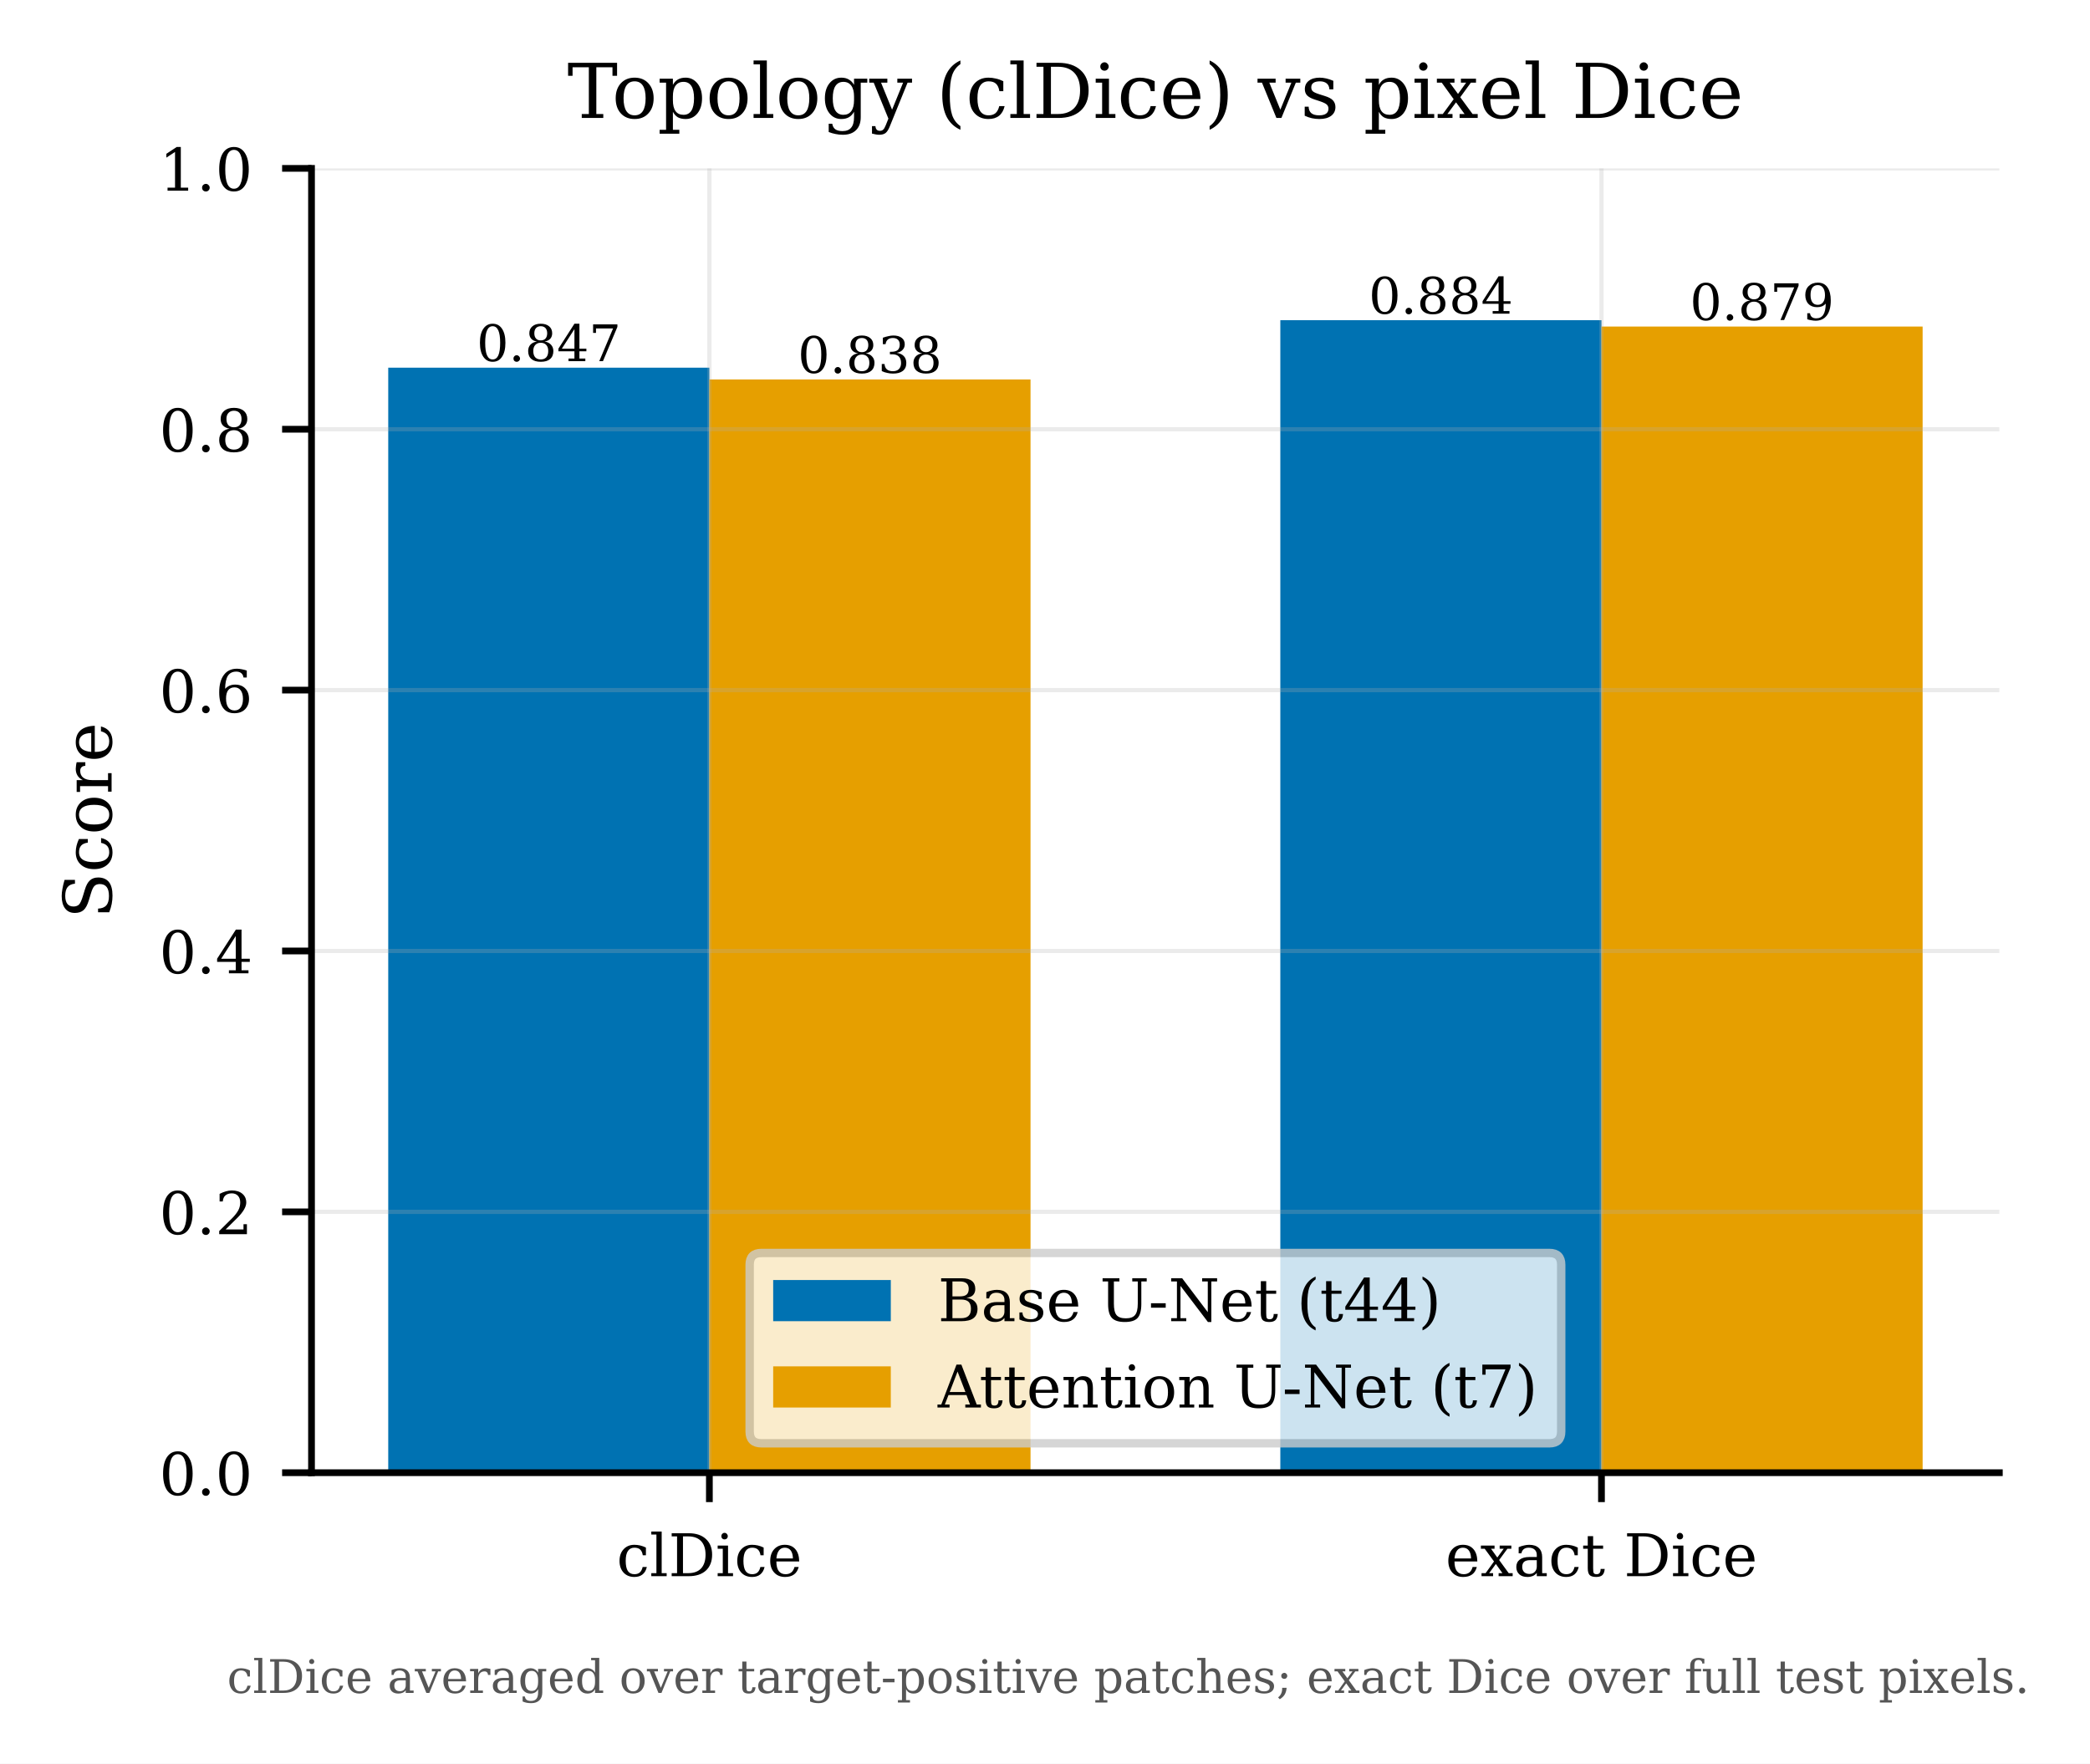
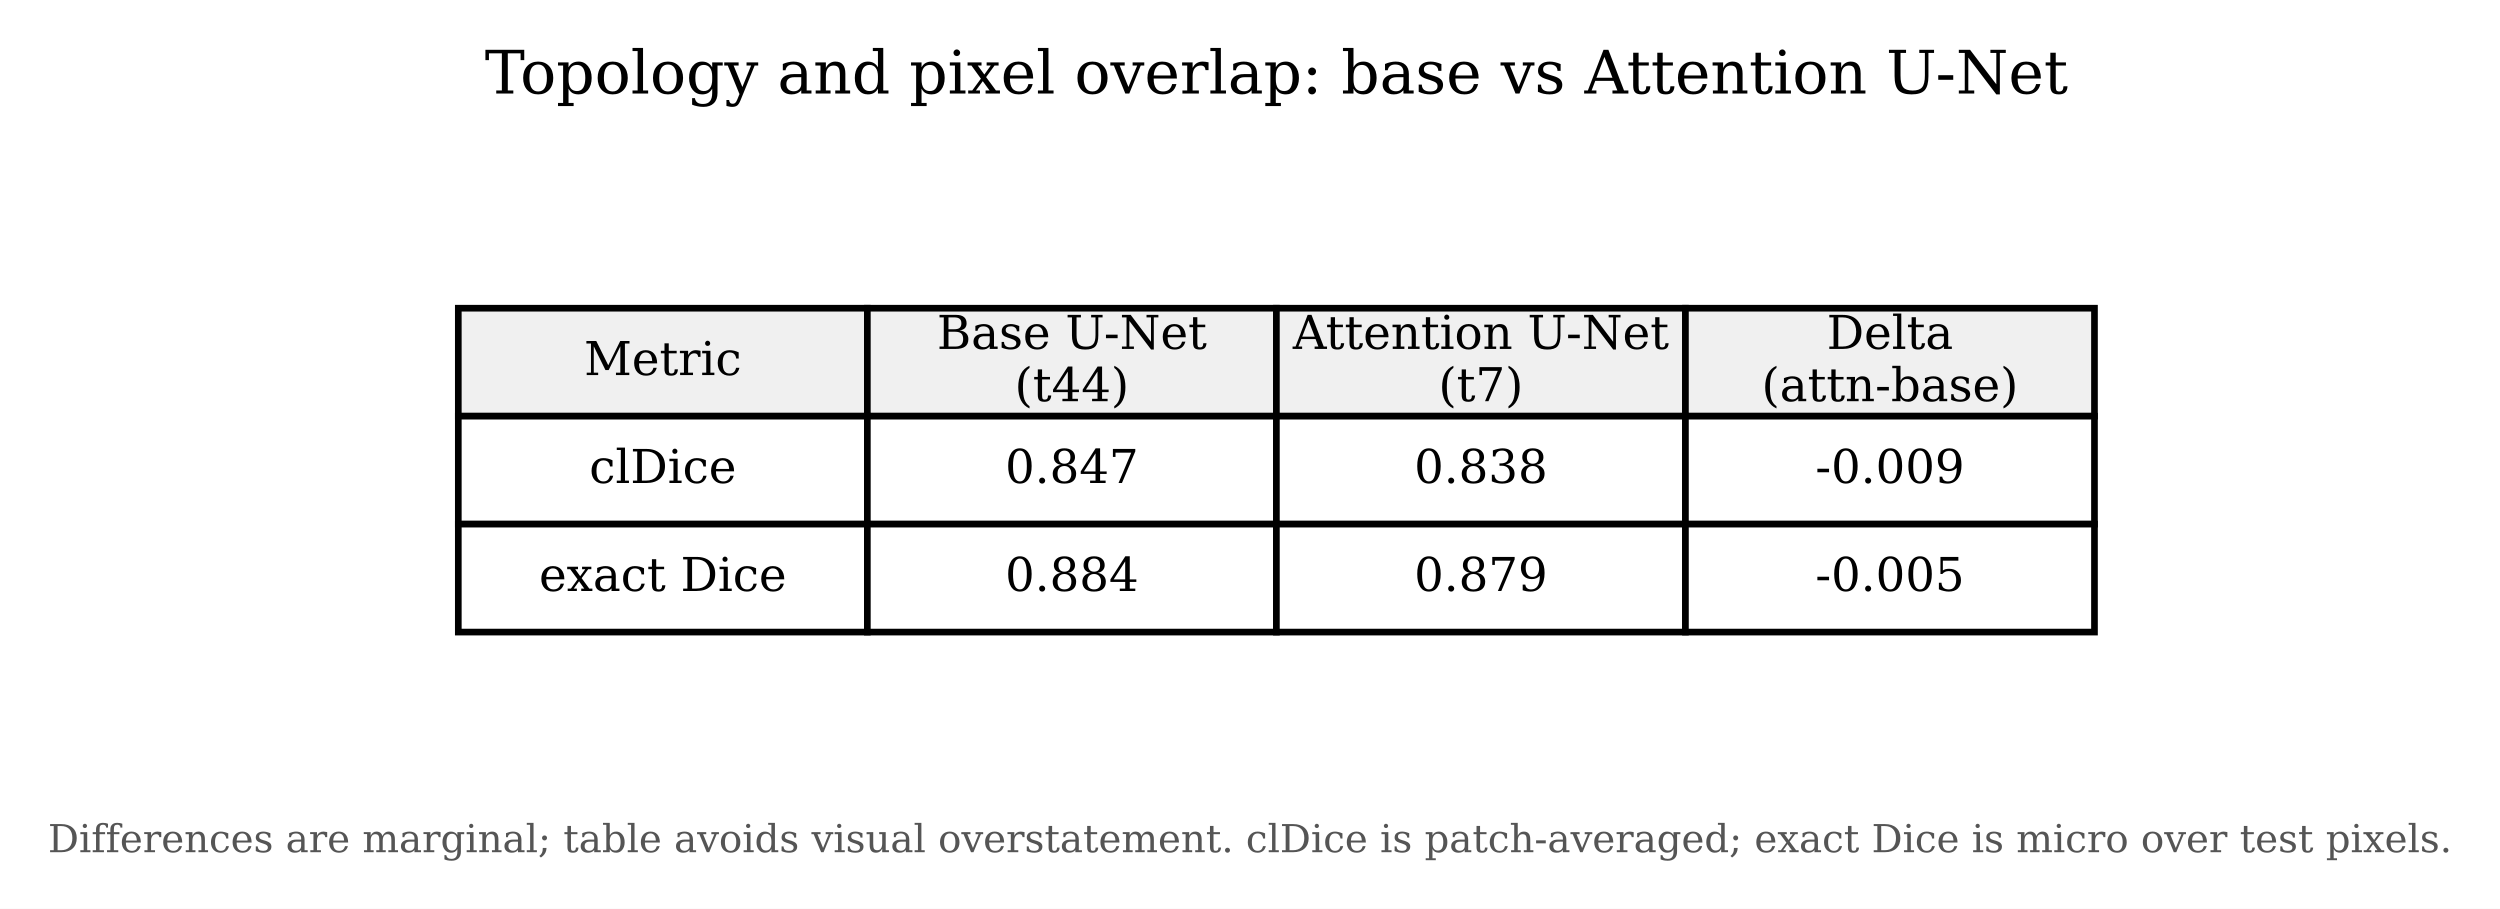
- <svg xmlns="http://www.w3.org/2000/svg" xmlns:xlink="http://www.w3.org/1999/xlink" width="248.744pt" height="209.901pt" viewBox="0 0 248.744 209.901" version="1.1">
+ <svg xmlns="http://www.w3.org/2000/svg" width="375.144pt" height="136.367pt" viewBox="0 0 375.144 136.367" version="1.1">
  <defs>
    <style type="text/css">*{stroke-linejoin: round; stroke-linecap: butt}</style>
  </defs>
  <g id="figure_1">
    <g id="patch_1">
-       <path d="M 0 209.901 L 248.744 209.901 L 248.744 0 L 0 0 z " style="fill: #ffffff" />
+       <path d="M -0 136.367 L 375.144 136.367 L 375.144 0 L -0 0 z " style="fill: #ffffff" />
    </g>
    <g id="axes_1">
-       <g id="patch_2">
-         <path d="M 37.075 175.271 L 237.955 175.271 L 237.955 20.039 L 37.075 20.039 z " style="fill: #ffffff" />
-       </g>
-       <g id="patch_3">
-         <path d="M 46.206 175.271 L 84.428 175.271 L 84.428 43.756 L 46.206 43.756 z " clip-path="url(#paf996d406a)" style="fill: #0072b2" />
-       </g>
-       <g id="patch_4">
-         <path d="M 152.379 175.271 L 190.601 175.271 L 190.601 38.107 L 152.379 38.107 z " clip-path="url(#paf996d406a)" style="fill: #0072b2" />
-       </g>
-       <g id="patch_5">
-         <path d="M 84.428 175.271 L 122.65 175.271 L 122.65 45.158 L 84.428 45.158 z " clip-path="url(#paf996d406a)" style="fill: #e69f00" />
-       </g>
-       <g id="patch_6">
-         <path d="M 190.601 175.271 L 228.824 175.271 L 228.824 38.864 L 190.601 38.864 z " clip-path="url(#paf996d406a)" style="fill: #e69f00" />
-       </g>
-       <g id="matplotlib.axis_1">
-         <g id="xtick_1">
-           <g id="line2d_1">
-             <path d="M 84.428 175.271 L 84.428 20.039 " clip-path="url(#paf996d406a)" style="fill: none; stroke: #b0b0b0; stroke-opacity: 0.25; stroke-width: 0.5; stroke-linecap: square" />
-           </g>
-           <g id="line2d_2">
-             <defs>
-               <path id="ma8c316a71c" d="M 0 0 L 0 3.5 " style="stroke: #000000; stroke-width: 0.8" />
-             </defs>
-             <g>
-               <use xlink:href="#ma8c316a71c" x="84.428" y="175.271" style="stroke: #000000; stroke-width: 0.8" />
-             </g>
-           </g>
-           <g id="text_1">
-             <text style="font-size: 7px; font-family: 'DejaVu Serif', serif; text-anchor: middle" x="84.428" y="187.589" transform="rotate(-0 84.42801 187.5895)">clDice</text>
-           </g>
+       <g id="table_1">
+         <g id="patch_2">
+           <path d="M 68.772 62.449 L 130.152 62.449 L 130.152 46.249 L 68.772 46.249 z " style="fill: #f0f0f0; stroke: #000000; stroke-linejoin: miter" />
        </g>
-         <g id="xtick_2">
-           <g id="line2d_3">
-             <path d="M 190.601 175.271 L 190.601 20.039 " clip-path="url(#paf996d406a)" style="fill: none; stroke: #b0b0b0; stroke-opacity: 0.25; stroke-width: 0.5; stroke-linecap: square" />
-           </g>
-           <g id="line2d_4">
-             <g>
-               <use xlink:href="#ma8c316a71c" x="190.601" y="175.271" style="stroke: #000000; stroke-width: 0.8" />
-             </g>
-           </g>
-           <g id="text_2">
-             <text style="font-size: 7px; font-family: 'DejaVu Serif', serif; text-anchor: middle" x="190.601" y="187.589" transform="rotate(-0 190.6014 187.5895)">exact Dice</text>
-           </g>
+         <g id="text_1">
+           <text style="font-size: 7px; font-family: 'DejaVu Serif', serif; text-anchor: middle" x="99.462" y="56.28" transform="rotate(-0 99.46184 56.28016)">Metric</text>
+         </g>
+         <g id="patch_3">
+           <path d="M 130.152 62.449 L 191.532 62.449 L 191.532 46.249 L 130.152 46.249 z " style="fill: #f0f0f0; stroke: #000000; stroke-linejoin: miter" />
+         </g>
+         <g id="text_2">
+           <text style="font-size: 7px; font-family: 'DejaVu Serif', serif" transform="translate(140.5911 52.36092)">Base U-Net</text>
+           <text style="font-size: 7px; font-family: 'DejaVu Serif', serif" transform="translate(152.2504 60.19939)">(t44)</text>
+         </g>
+         <g id="patch_4">
+           <path d="M 191.532 62.449 L 252.912 62.449 L 252.912 46.249 L 191.532 46.249 z " style="fill: #f0f0f0; stroke: #000000; stroke-linejoin: miter" />
+         </g>
+         <g id="text_3">
+           <text style="font-size: 7px; font-family: 'DejaVu Serif', serif" transform="translate(194.0047 52.36092)">Attention U-Net</text>
+           <text style="font-size: 7px; font-family: 'DejaVu Serif', serif" transform="translate(215.8573 60.19939)">(t7)</text>
+         </g>
+         <g id="patch_5">
+           <path d="M 252.912 62.449 L 314.292 62.449 L 314.292 46.249 L 252.912 46.249 z " style="fill: #f0f0f0; stroke: #000000; stroke-linejoin: miter" />
+         </g>
+         <g id="text_4">
+           <text style="font-size: 7px; font-family: 'DejaVu Serif', serif" transform="translate(274.1114 52.36092)">Delta</text>
+           <text style="font-size: 7px; font-family: 'DejaVu Serif', serif" transform="translate(264.3387 60.19939)">(attn-base)</text>
+         </g>
+         <g id="patch_6">
+           <path d="M 68.772 78.649 L 130.152 78.649 L 130.152 62.449 L 68.772 62.449 z " style="fill: #ffffff; stroke: #000000; stroke-linejoin: miter" />
+         </g>
+         <g id="text_5">
+           <text style="font-size: 7px; font-family: 'DejaVu Serif', serif; text-anchor: middle" x="99.462" y="72.48" transform="rotate(-0 99.46184 72.48016)">clDice</text>
+         </g>
+         <g id="patch_7">
+           <path d="M 130.152 78.649 L 191.532 78.649 L 191.532 62.449 L 130.152 62.449 z " style="fill: #ffffff; stroke: #000000; stroke-linejoin: miter" />
+         </g>
+         <g id="text_6">
+           <text style="font-size: 7px; font-family: 'DejaVu Serif', serif; text-anchor: middle" x="160.842" y="72.48" transform="rotate(-0 160.8418 72.48016)">0.847</text>
+         </g>
+         <g id="patch_8">
+           <path d="M 191.532 78.649 L 252.912 78.649 L 252.912 62.449 L 191.532 62.449 z " style="fill: #ffffff; stroke: #000000; stroke-linejoin: miter" />
+         </g>
+         <g id="text_7">
+           <text style="font-size: 7px; font-family: 'DejaVu Serif', serif; text-anchor: middle" x="222.222" y="72.48" transform="rotate(-0 222.2218 72.48016)">0.838</text>
+         </g>
+         <g id="patch_9">
+           <path d="M 252.912 78.649 L 314.292 78.649 L 314.292 62.449 L 252.912 62.449 z " style="fill: #ffffff; stroke: #000000; stroke-linejoin: miter" />
+         </g>
+         <g id="text_8">
+           <text style="font-size: 7px; font-family: 'DejaVu Serif', serif; text-anchor: middle" x="283.602" y="72.48" transform="rotate(-0 283.6018 72.48016)">-0.009</text>
+         </g>
+         <g id="patch_10">
+           <path d="M 68.772 94.849 L 130.152 94.849 L 130.152 78.649 L 68.772 78.649 z " style="fill: #ffffff; stroke: #000000; stroke-linejoin: miter" />
+         </g>
+         <g id="text_9">
+           <text style="font-size: 7px; font-family: 'DejaVu Serif', serif; text-anchor: middle" x="99.462" y="88.68" transform="rotate(-0 99.46184 88.68016)">exact Dice</text>
+         </g>
+         <g id="patch_11">
+           <path d="M 130.152 94.849 L 191.532 94.849 L 191.532 78.649 L 130.152 78.649 z " style="fill: #ffffff; stroke: #000000; stroke-linejoin: miter" />
+         </g>
+         <g id="text_10">
+           <text style="font-size: 7px; font-family: 'DejaVu Serif', serif; text-anchor: middle" x="160.842" y="88.68" transform="rotate(-0 160.8418 88.68016)">0.884</text>
+         </g>
+         <g id="patch_12">
+           <path d="M 191.532 94.849 L 252.912 94.849 L 252.912 78.649 L 191.532 78.649 z " style="fill: #ffffff; stroke: #000000; stroke-linejoin: miter" />
+         </g>
+         <g id="text_11">
+           <text style="font-size: 7px; font-family: 'DejaVu Serif', serif; text-anchor: middle" x="222.222" y="88.68" transform="rotate(-0 222.2218 88.68016)">0.879</text>
+         </g>
+         <g id="patch_13">
+           <path d="M 252.912 94.849 L 314.292 94.849 L 314.292 78.649 L 252.912 78.649 z " style="fill: #ffffff; stroke: #000000; stroke-linejoin: miter" />
+         </g>
+         <g id="text_12">
+           <text style="font-size: 7px; font-family: 'DejaVu Serif', serif; text-anchor: middle" x="283.602" y="88.68" transform="rotate(-0 283.6018 88.68016)">-0.005</text>
        </g>
      </g>
-       <g id="matplotlib.axis_2">
-         <g id="ytick_1">
-           <g id="line2d_5">
-             <path d="M 37.075 175.271 L 237.955 175.271 " clip-path="url(#paf996d406a)" style="fill: none; stroke: #b0b0b0; stroke-opacity: 0.25; stroke-width: 0.5; stroke-linecap: square" />
-           </g>
-           <g id="line2d_6">
-             <defs>
-               <path id="m1ae1afb7e5" d="M 0 0 L -3.5 0 " style="stroke: #000000; stroke-width: 0.8" />
-             </defs>
-             <g>
-               <use xlink:href="#m1ae1afb7e5" x="37.075" y="175.271" style="stroke: #000000; stroke-width: 0.8" />
-             </g>
-           </g>
-           <g id="text_3">
-             <text style="font-size: 7px; font-family: 'DejaVu Serif', serif; text-anchor: end" x="30.075" y="177.93" transform="rotate(-0 30.07469 177.93)">0.0</text>
-           </g>
-         </g>
-         <g id="ytick_2">
-           <g id="line2d_7">
-             <path d="M 37.075 144.224 L 237.955 144.224 " clip-path="url(#paf996d406a)" style="fill: none; stroke: #b0b0b0; stroke-opacity: 0.25; stroke-width: 0.5; stroke-linecap: square" />
-           </g>
-           <g id="line2d_8">
-             <g>
-               <use xlink:href="#m1ae1afb7e5" x="37.075" y="144.224" style="stroke: #000000; stroke-width: 0.8" />
-             </g>
-           </g>
-           <g id="text_4">
-             <text style="font-size: 7px; font-family: 'DejaVu Serif', serif; text-anchor: end" x="30.075" y="146.884" transform="rotate(-0 30.07469 146.8836)">0.2</text>
-           </g>
-         </g>
-         <g id="ytick_3">
-           <g id="line2d_9">
-             <path d="M 37.075 113.178 L 237.955 113.178 " clip-path="url(#paf996d406a)" style="fill: none; stroke: #b0b0b0; stroke-opacity: 0.25; stroke-width: 0.5; stroke-linecap: square" />
-           </g>
-           <g id="line2d_10">
-             <g>
-               <use xlink:href="#m1ae1afb7e5" x="37.075" y="113.178" style="stroke: #000000; stroke-width: 0.8" />
-             </g>
-           </g>
-           <g id="text_5">
-             <text style="font-size: 7px; font-family: 'DejaVu Serif', serif; text-anchor: end" x="30.075" y="115.837" transform="rotate(-0 30.07469 115.8372)">0.4</text>
-           </g>
-         </g>
-         <g id="ytick_4">
-           <g id="line2d_11">
-             <path d="M 37.075 82.131 L 237.955 82.131 " clip-path="url(#paf996d406a)" style="fill: none; stroke: #b0b0b0; stroke-opacity: 0.25; stroke-width: 0.5; stroke-linecap: square" />
-           </g>
-           <g id="line2d_12">
-             <g>
-               <use xlink:href="#m1ae1afb7e5" x="37.075" y="82.131" style="stroke: #000000; stroke-width: 0.8" />
-             </g>
-           </g>
-           <g id="text_6">
-             <text style="font-size: 7px; font-family: 'DejaVu Serif', serif; text-anchor: end" x="30.075" y="84.791" transform="rotate(-0 30.07469 84.79085)">0.6</text>
-           </g>
-         </g>
-         <g id="ytick_5">
-           <g id="line2d_13">
-             <path d="M 37.075 51.085 L 237.955 51.085 " clip-path="url(#paf996d406a)" style="fill: none; stroke: #b0b0b0; stroke-opacity: 0.25; stroke-width: 0.5; stroke-linecap: square" />
-           </g>
-           <g id="line2d_14">
-             <g>
-               <use xlink:href="#m1ae1afb7e5" x="37.075" y="51.085" style="stroke: #000000; stroke-width: 0.8" />
-             </g>
-           </g>
-           <g id="text_7">
-             <text style="font-size: 7px; font-family: 'DejaVu Serif', serif; text-anchor: end" x="30.075" y="53.744" transform="rotate(-0 30.07469 53.74445)">0.8</text>
-           </g>
-         </g>
-         <g id="ytick_6">
-           <g id="line2d_15">
-             <path d="M 37.075 20.039 L 237.955 20.039 " clip-path="url(#paf996d406a)" style="fill: none; stroke: #b0b0b0; stroke-opacity: 0.25; stroke-width: 0.5; stroke-linecap: square" />
-           </g>
-           <g id="line2d_16">
-             <g>
-               <use xlink:href="#m1ae1afb7e5" x="37.075" y="20.039" style="stroke: #000000; stroke-width: 0.8" />
-             </g>
-           </g>
-           <g id="text_8">
-             <text style="font-size: 7px; font-family: 'DejaVu Serif', serif; text-anchor: end" x="30.075" y="22.698" transform="rotate(-0 30.07469 22.69805)">1.0</text>
-           </g>
-         </g>
-         <g id="text_9">
-           <text style="font-size: 8px; font-family: 'DejaVu Serif', serif; text-anchor: middle" x="13.279" y="97.655" transform="rotate(-90 13.27875 97.65459)">Score</text>
-         </g>
-       </g>
-       <g id="patch_7">
-         <path d="M 37.075 175.271 L 37.075 20.039 " style="fill: none; stroke: #000000; stroke-width: 0.8; stroke-linejoin: miter; stroke-linecap: square" />
-       </g>
-       <g id="patch_8">
-         <path d="M 37.075 175.271 L 237.955 175.271 " style="fill: none; stroke: #000000; stroke-width: 0.8; stroke-linejoin: miter; stroke-linecap: square" />
-       </g>
-       <g id="text_10">
-         <text style="font-size: 6px; font-family: 'DejaVu Serif', serif; text-anchor: middle" x="65.317" y="42.98" transform="rotate(-0 65.3168 42.97971)">0.847</text>
-       </g>
-       <g id="text_11">
-         <text style="font-size: 6px; font-family: 'DejaVu Serif', serif; text-anchor: middle" x="103.539" y="44.382" transform="rotate(-0 103.5392 44.38177)">0.838</text>
-       </g>
-       <g id="text_12">
-         <text style="font-size: 6px; font-family: 'DejaVu Serif', serif; text-anchor: middle" x="171.49" y="37.331" transform="rotate(-0 171.4902 37.33128)">0.884</text>
-       </g>
      <g id="text_13">
-         <text style="font-size: 6px; font-family: 'DejaVu Serif', serif; text-anchor: middle" x="209.713" y="38.088" transform="rotate(-0 209.7126 38.08773)">0.879</text>
-       </g>
-       <g id="text_14">
-         <text style="font-size: 9px; font-family: 'DejaVu Serif', serif; text-anchor: middle" x="137.515" y="14.039" transform="rotate(-0 137.5147 14.03859)">Topology (clDice) vs pixel Dice</text>
-       </g>
-       <g id="legend_1">
-         <g id="patch_9">
-           <path d="M 90.621 171.771 L 184.409 171.771 Q 185.809 171.771 185.809 170.371 L 185.809 150.521 Q 185.809 149.121 184.409 149.121 L 90.621 149.121 Q 89.221 149.121 89.221 150.521 L 89.221 170.371 Q 89.221 171.771 90.621 171.771 z " style="fill: #ffffff; opacity: 0.8; stroke: #cccccc; stroke-linejoin: miter" />
-         </g>
-         <g id="patch_10">
-           <path d="M 92.021 157.24 L 106.021 157.24 L 106.021 152.34 L 92.021 152.34 z " style="fill: #0072b2" />
-         </g>
-         <g id="text_15">
-           <text style="font-size: 7px; font-family: 'DejaVu Serif', serif; text-anchor: start" x="111.621" y="157.24" transform="rotate(-0 111.6207 157.2401)">Base U-Net (t44)</text>
-         </g>
-         <g id="patch_11">
-           <path d="M 92.021 167.515 L 106.021 167.515 L 106.021 162.615 L 92.021 162.615 z " style="fill: #e69f00" />
-         </g>
-         <g id="text_16">
-           <text style="font-size: 7px; font-family: 'DejaVu Serif', serif; text-anchor: start" x="111.621" y="167.515" transform="rotate(-0 111.6207 167.5148)">Attention U-Net (t7)</text>
-         </g>
+         <text style="font-size: 9px; font-family: 'DejaVu Serif', serif; text-anchor: middle" x="191.532" y="14.039" transform="rotate(-0 191.5318 14.03859)">Topology and pixel overlap: base vs Attention U-Net</text>
      </g>
    </g>
-     <g id="text_17">
-       <text style="font-size: 5.5px; font-family: 'DejaVu Serif', serif; text-anchor: middle; fill: #555555" x="134.275" y="201.479" transform="rotate(-0 134.2747 201.4786)">clDice averaged over target-positive patches; exact Dice over full test pixels.</text>
+     <g id="text_14">
+       <text style="font-size: 5.8px; font-family: 'DejaVu Serif', serif; text-anchor: middle; fill: #555555" x="187.572" y="127.879" transform="rotate(-0 187.5718 127.8786)">Differences are marginal; table avoids visual overstatement. clDice is patch-averaged; exact Dice is micro over test pixels.</text>
    </g>
  </g>
-   <defs>
-     <clipPath id="paf996d406a">
-       <rect x="37.075" y="20.039" width="200.88" height="155.232" />
-     </clipPath>
-   </defs>
</svg>
